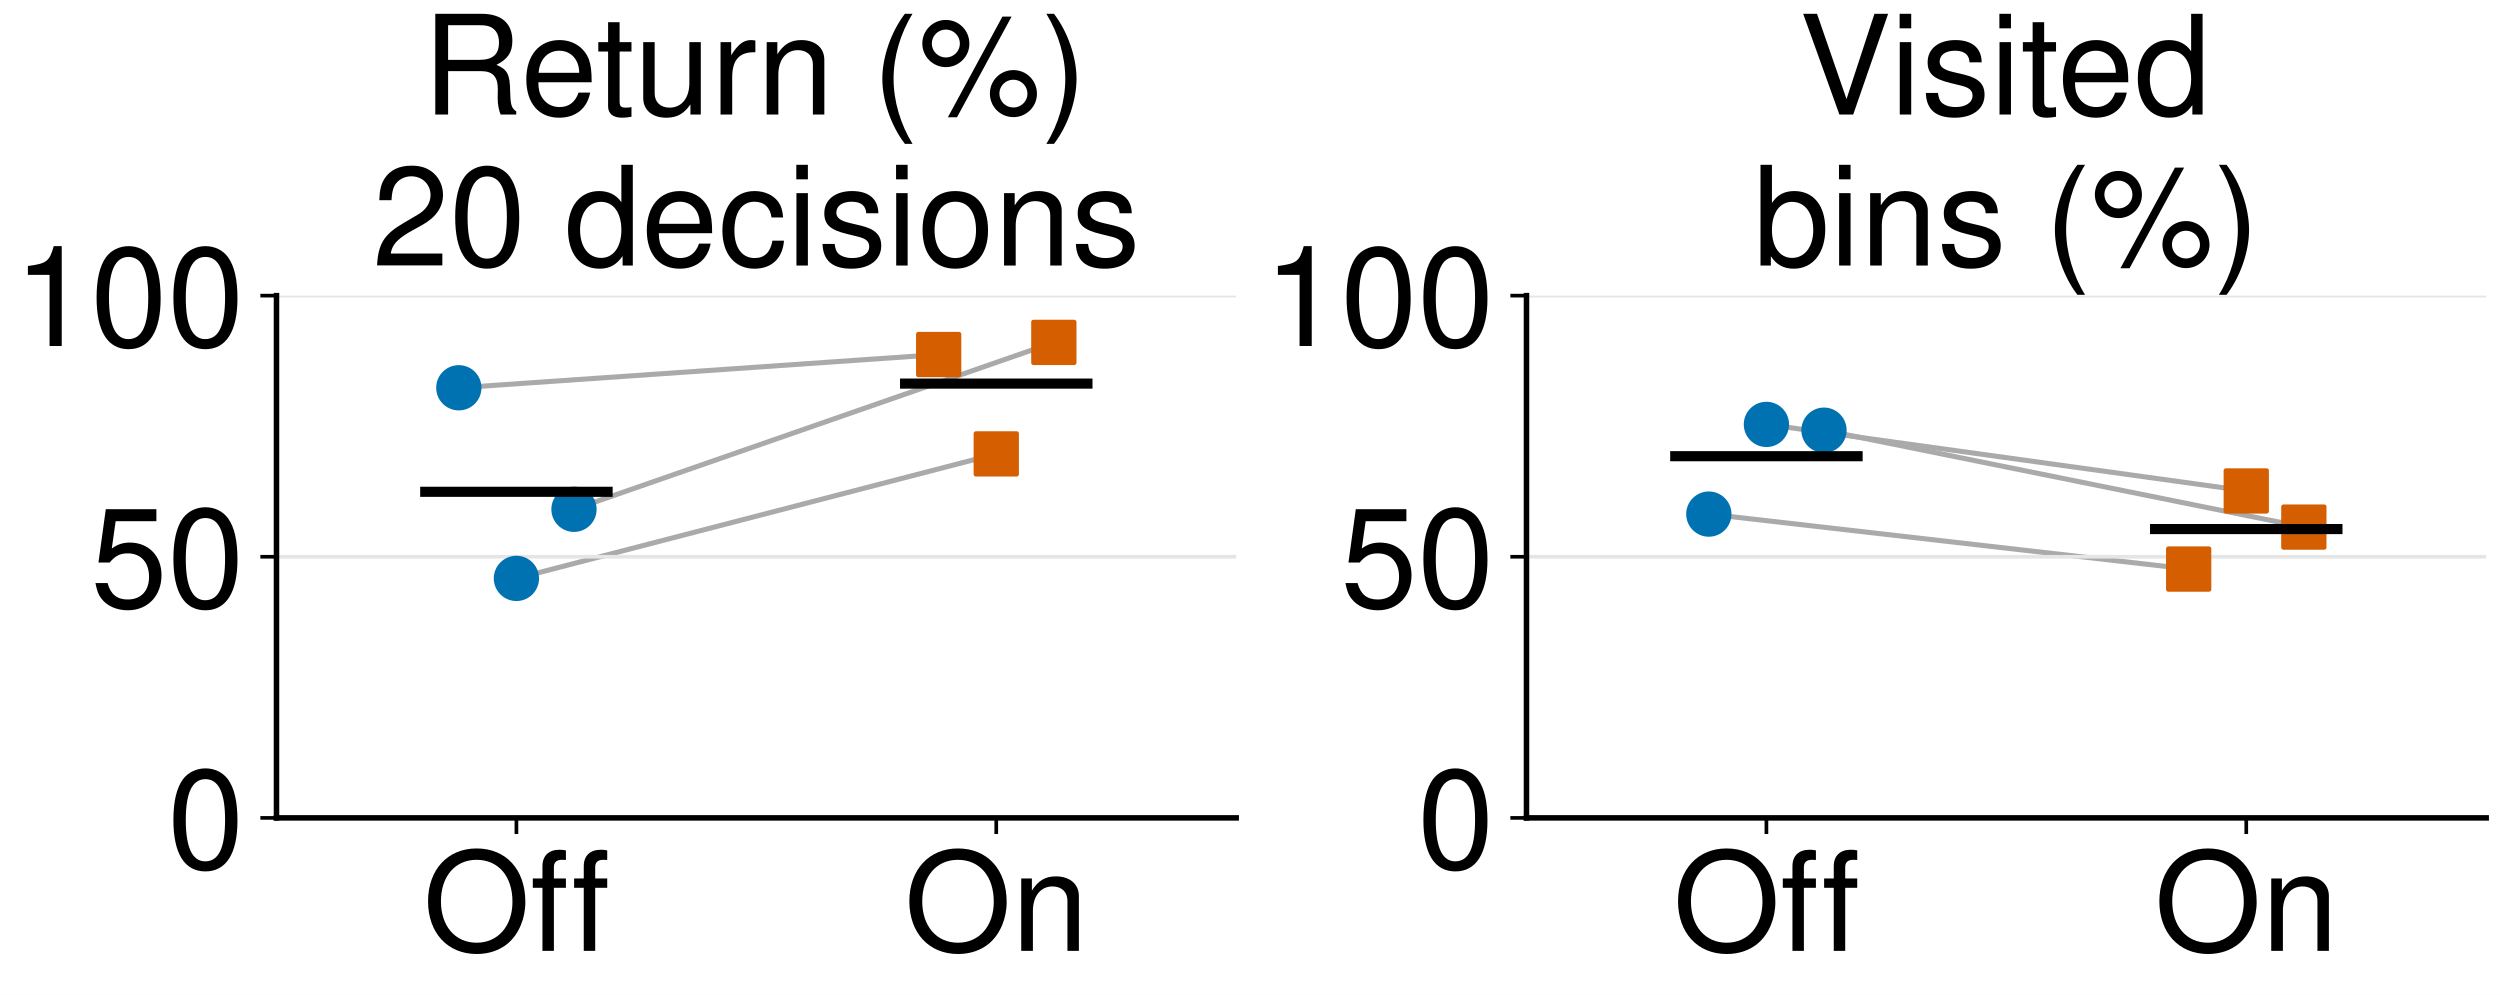
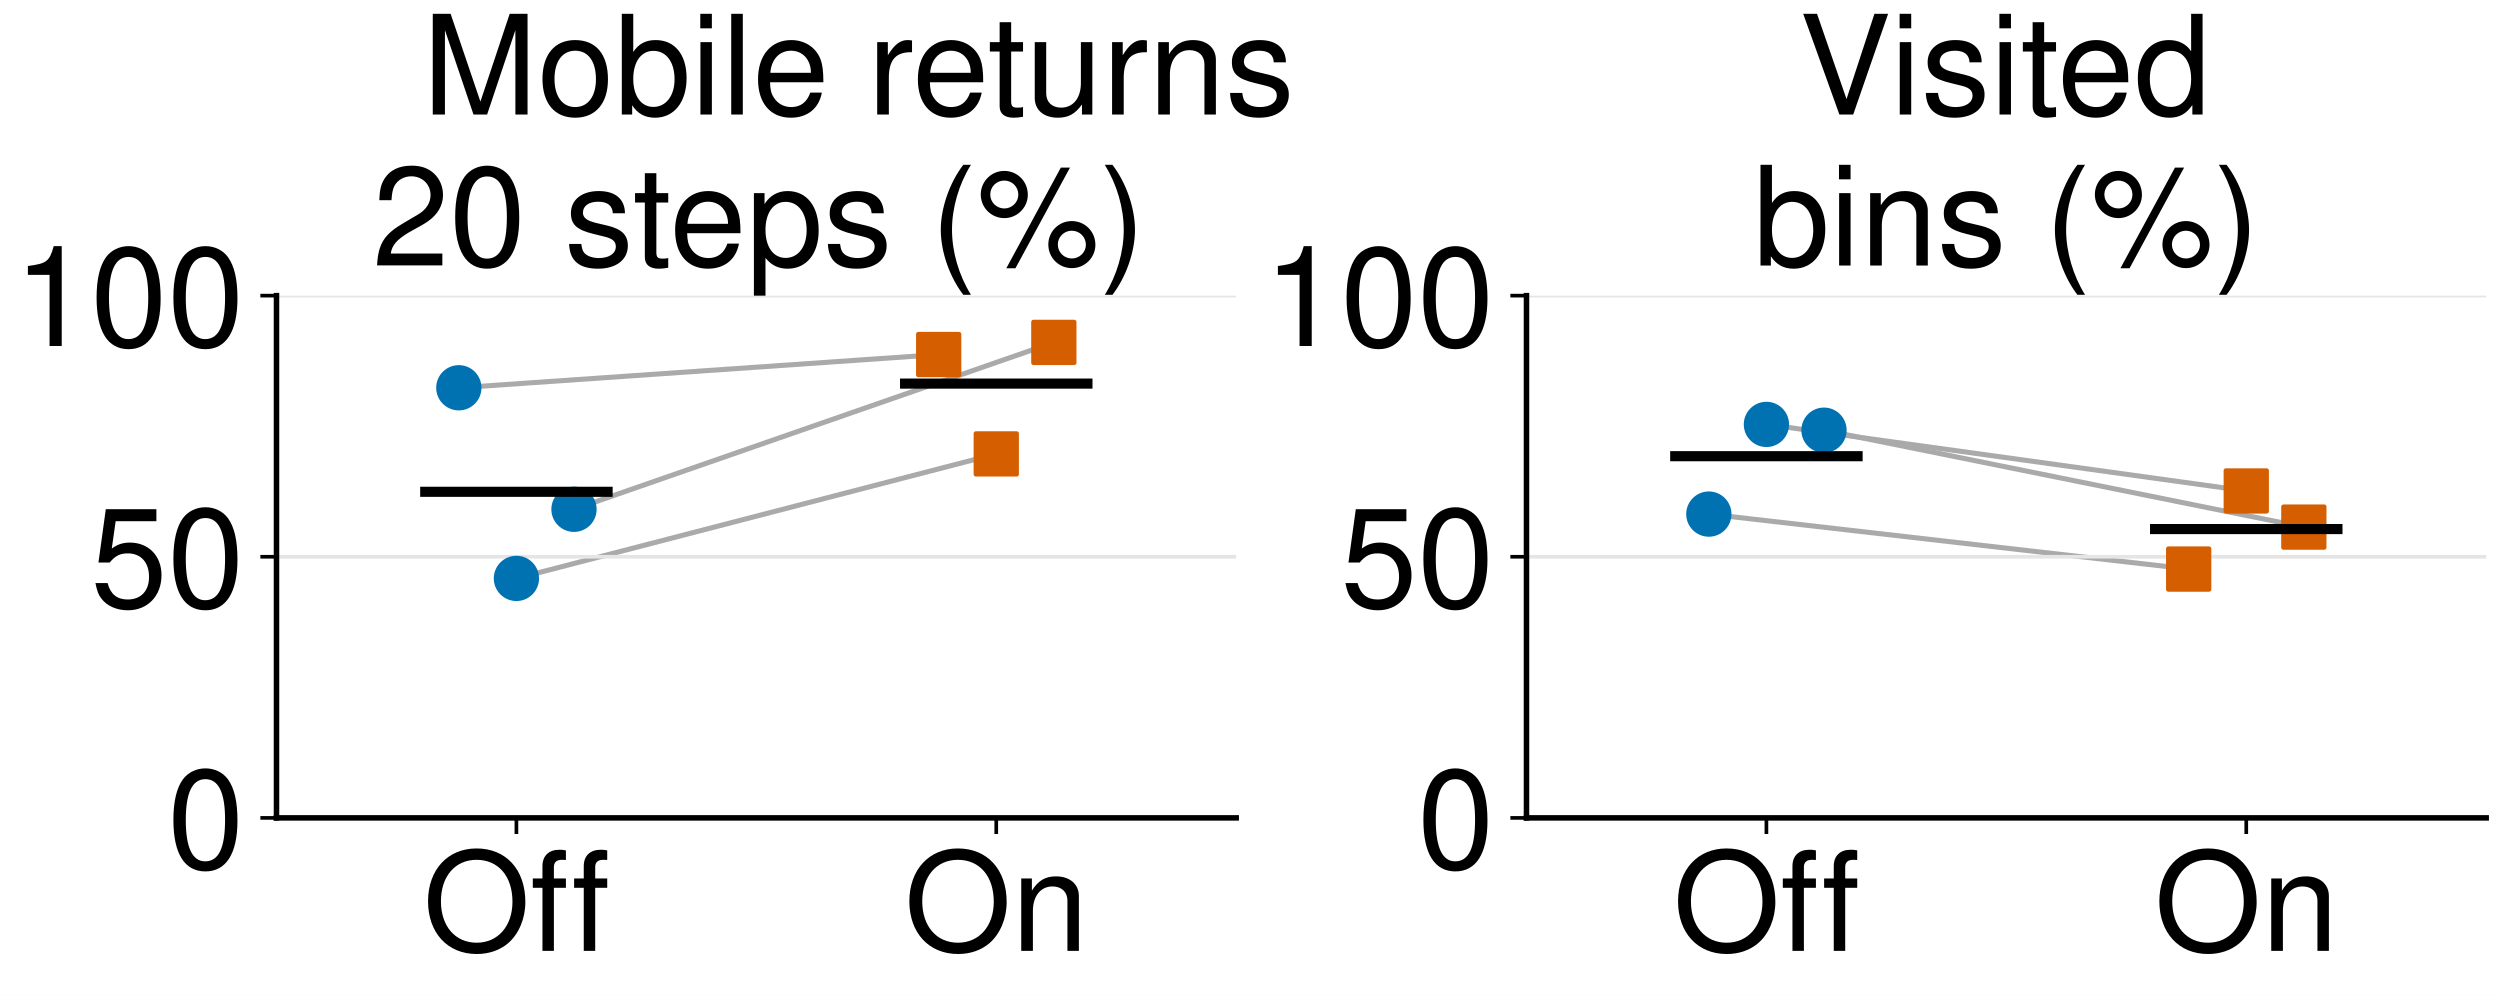
<svg xmlns="http://www.w3.org/2000/svg" xmlns:xlink="http://www.w3.org/1999/xlink" width="191.5mm" height="76.2mm" viewBox="0 0 542.835 216" version="1.1">
  <defs>
    <style type="text/css">*{stroke-linejoin: round; stroke-linecap: butt}</style>
  </defs>
  <g id="figure_1">
    <g id="patch_1">
      <path d="M 0 216  L 542.835 216  L 542.835 0  L 0 0  z " style="fill: #ffffff" />
    </g>
    <g id="axes_1">
      <g id="patch_2">
        <path d="M 60.035 177.589  L 268.417 177.589  L 268.417 64.196  L 60.035 64.196  z " style="fill: #ffffff" />
      </g>
      <g id="line2d_1">
        <path d="M 99.627 84.198  L 203.819 76.981  " clip-path="url(#pf935e5c2a1)" style="fill: none; stroke: #aaaaaa; stroke-width: 1.1; stroke-linecap: square" />
      </g>
      <g id="line2d_2">
        <path d="M 112.13 125.592  L 216.321 98.56  " clip-path="url(#pf935e5c2a1)" style="fill: none; stroke: #aaaaaa; stroke-width: 1.1; stroke-linecap: square" />
      </g>
      <g id="line2d_3">
        <path d="M 124.633 110.584  L 228.824 74.346  " clip-path="url(#pf935e5c2a1)" style="fill: none; stroke: #aaaaaa; stroke-width: 1.1; stroke-linecap: square" />
      </g>
      <g id="matplotlib.axis_1">
        <g id="xtick_1">
          <g id="line2d_4">
            <defs>
              <path id="m8fe1a3ac55" d="M 0 0  L 0 3.5  " style="stroke: #000000; stroke-width: 0.8" />
            </defs>
            <g>
              <use xlink:href="#m8fe1a3ac55" x="112.13" y="177.589" style="stroke: #000000; stroke-width: 0.8" />
            </g>
          </g>
          <g id="text_1">
            <text style="font-size: 30px;  text-anchor: middle;font-family:Helvetica,Nimbus Sans" x="112.13" y="206.461" transform="rotate(-0 112.1302 206.4607)" id="predictor-glyph-0">Off</text>
          </g>
        </g>
        <g id="xtick_2">
          <g id="line2d_5">
            <g>
              <use xlink:href="#m8fe1a3ac55" x="216.321" y="177.589" style="stroke: #000000; stroke-width: 0.8" />
            </g>
          </g>
          <g id="text_2">
            <text style="font-size: 30px;  text-anchor: middle;font-family:Helvetica,Nimbus Sans" x="216.321" y="206.461" transform="rotate(-0 216.3215 206.4607)" id="predictor-glyph-1">On</text>
          </g>
        </g>
      </g>
      <g id="matplotlib.axis_2">
        <g id="ytick_1">
          <g id="line2d_6">
            <path d="M 60.035 177.589  L 268.417 177.589  " clip-path="url(#pf935e5c2a1)" style="fill: none; stroke: #e5e5e5; stroke-width: 0.8; stroke-linecap: square" />
          </g>
          <g id="line2d_7">
            <defs>
              <path id="m32d6fe0a88" d="M 0 0  L -3.5 0  " style="stroke: #000000; stroke-width: 0.8" />
            </defs>
            <g>
              <use xlink:href="#m32d6fe0a88" x="60.035" y="177.589" style="stroke: #000000; stroke-width: 0.8" />
            </g>
          </g>
          <g id="text_3">
            <text style="font-size: 30px;  text-anchor: end;font-family:Helvetica,Nimbus Sans" x="53.035" y="188.525" transform="rotate(-0 53.03462 188.5248)" id="predictor-glyph-2">0</text>
          </g>
        </g>
        <g id="ytick_2">
          <g id="line2d_8">
            <path d="M 60.035 120.893  L 268.417 120.893  " clip-path="url(#pf935e5c2a1)" style="fill: none; stroke: #e5e5e5; stroke-width: 0.8; stroke-linecap: square" />
          </g>
          <g id="line2d_9">
            <g>
              <use xlink:href="#m32d6fe0a88" x="60.035" y="120.893" style="stroke: #000000; stroke-width: 0.8" />
            </g>
          </g>
          <g id="text_4">
            <text style="font-size: 30px;  text-anchor: end;font-family:Helvetica,Nimbus Sans" x="53.035" y="131.829" transform="rotate(-0 53.03462 131.8286)" id="predictor-glyph-3">50</text>
          </g>
        </g>
        <g id="ytick_3">
          <g id="line2d_10">
            <path d="M 60.035 64.196  L 268.417 64.196  " clip-path="url(#pf935e5c2a1)" style="fill: none; stroke: #e5e5e5; stroke-width: 0.8; stroke-linecap: square" />
          </g>
          <g id="line2d_11">
            <g>
              <use xlink:href="#m32d6fe0a88" x="60.035" y="64.196" style="stroke: #000000; stroke-width: 0.8" />
            </g>
          </g>
          <g id="text_5">
            <text style="font-size: 30px;  text-anchor: end;font-family:Helvetica,Nimbus Sans" x="53.035" y="75.132" transform="rotate(-0 53.03462 75.13243)" id="predictor-glyph-4">100</text>
          </g>
        </g>
      </g>
      <g id="patch_3">
        <path d="M 60.035 177.589  L 60.035 64.196  " style="fill: none; stroke: #000000; stroke-width: 1.2; stroke-linejoin: miter; stroke-linecap: square" />
      </g>
      <g id="patch_4">
        <path d="M 60.035 177.589  L 268.417 177.589  " style="fill: none; stroke: #000000; stroke-width: 1.2; stroke-linejoin: miter; stroke-linecap: square" />
      </g>
      <g id="PathCollection_1">
        <defs>
          <path id="m6030c52dc9" d="M 0 4.416  C 1.171 4.416 2.294 3.951 3.122 3.122  C 3.951 2.294 4.416 1.171 4.416 0  C 4.416 -1.171 3.951 -2.294 3.122 -3.122  C 2.294 -3.951 1.171 -4.416 0 -4.416  C -1.171 -4.416 -2.294 -3.951 -3.122 -3.122  C -3.951 -2.294 -4.416 -1.171 -4.416 0  C -4.416 1.171 -3.951 2.294 -3.122 3.122  C -2.294 3.951 -1.171 4.416 0 4.416  z " style="stroke: #0072b2" />
        </defs>
        <g clip-path="url(#pf935e5c2a1)">
          <use xlink:href="#m6030c52dc9" x="99.627" y="84.198" style="fill: #0072b2; stroke: #0072b2" />
          <use xlink:href="#m6030c52dc9" x="112.13" y="125.592" style="fill: #0072b2; stroke: #0072b2" />
          <use xlink:href="#m6030c52dc9" x="124.633" y="110.584" style="fill: #0072b2; stroke: #0072b2" />
        </g>
      </g>
      <g id="PathCollection_2">
        <defs>
          <path id="m638e629b05" d="M -4.416 4.416  L 4.416 4.416  L 4.416 -4.416  L -4.416 -4.416  z " style="stroke: #d55e00" />
        </defs>
        <g clip-path="url(#pf935e5c2a1)">
          <use xlink:href="#m638e629b05" x="203.819" y="76.981" style="fill: #d55e00; stroke: #d55e00" />
          <use xlink:href="#m638e629b05" x="216.321" y="98.56" style="fill: #d55e00; stroke: #d55e00" />
          <use xlink:href="#m638e629b05" x="228.824" y="74.346" style="fill: #d55e00; stroke: #d55e00" />
        </g>
      </g>
      <g id="text_6">
-         <text style="font-size: 30px; ;font-family:Helvetica,Nimbus Sans" transform="translate(91.7196 24.87212)" id="predictor-glyph-5">Return (%)</text>
-         <text style="font-size: 30px; ;font-family:Helvetica,Nimbus Sans" transform="translate(80.86101 57.65743)" id="predictor-glyph-6">20 decisions</text>
+         <text style="font-size: 30px; ;font-family:Helvetica,Nimbus Sans" transform="translate(91.7196 24.87212)" id="predictor-glyph-5">Mobile returns</text>
+         <text style="font-size: 30px; ;font-family:Helvetica,Nimbus Sans" transform="translate(80.86101 57.65743)" id="predictor-glyph-6">20 steps (%)</text>
      </g>
      <g id="line2d_12">
        <path d="M 92.334 106.792  L 131.927 106.792  " clip-path="url(#pf935e5c2a1)" style="fill: none; stroke: #000000; stroke-width: 2.2; stroke-linecap: square" />
      </g>
      <g id="line2d_13">
        <path d="M 196.525 83.296  L 236.118 83.296  " clip-path="url(#pf935e5c2a1)" style="fill: none; stroke: #000000; stroke-width: 2.2; stroke-linecap: square" />
      </g>
    </g>
    <g id="axes_2">
      <g id="patch_5">
        <path d="M 331.452 177.589  L 539.834 177.589  L 539.834 64.196  L 331.452 64.196  z " style="fill: #ffffff" />
      </g>
      <g id="line2d_14">
        <path d="M 371.045 111.627  L 475.236 123.563  " clip-path="url(#p7dfe185e3d)" style="fill: none; stroke: #aaaaaa; stroke-width: 1.1; stroke-linecap: square" />
      </g>
      <g id="line2d_15">
        <path d="M 383.548 92.152  L 487.739 106.601  " clip-path="url(#p7dfe185e3d)" style="fill: none; stroke: #aaaaaa; stroke-width: 1.1; stroke-linecap: square" />
      </g>
      <g id="line2d_16">
        <path d="M 396.051 93.408  L 500.242 114.453  " clip-path="url(#p7dfe185e3d)" style="fill: none; stroke: #aaaaaa; stroke-width: 1.1; stroke-linecap: square" />
      </g>
      <g id="matplotlib.axis_3">
        <g id="xtick_3">
          <g id="line2d_17">
            <g>
              <use xlink:href="#m8fe1a3ac55" x="383.548" y="177.589" style="stroke: #000000; stroke-width: 0.8" />
            </g>
          </g>
          <g id="text_7">
            <text style="font-size: 30px;  text-anchor: middle;font-family:Helvetica,Nimbus Sans" x="383.548" y="206.461" transform="rotate(-0 383.5476 206.4607)" id="predictor-glyph-7">Off</text>
          </g>
        </g>
        <g id="xtick_4">
          <g id="line2d_18">
            <g>
              <use xlink:href="#m8fe1a3ac55" x="487.739" y="177.589" style="stroke: #000000; stroke-width: 0.8" />
            </g>
          </g>
          <g id="text_8">
            <text style="font-size: 30px;  text-anchor: middle;font-family:Helvetica,Nimbus Sans" x="487.739" y="206.461" transform="rotate(-0 487.7388 206.4607)" id="predictor-glyph-8">On</text>
          </g>
        </g>
      </g>
      <g id="matplotlib.axis_4">
        <g id="ytick_4">
          <g id="line2d_19">
            <path d="M 331.452 177.589  L 539.834 177.589  " clip-path="url(#p7dfe185e3d)" style="fill: none; stroke: #e5e5e5; stroke-width: 0.8; stroke-linecap: square" />
          </g>
          <g id="line2d_20">
            <g>
              <use xlink:href="#m32d6fe0a88" x="331.452" y="177.589" style="stroke: #000000; stroke-width: 0.8" />
            </g>
          </g>
          <g id="text_9">
            <text style="font-size: 30px;  text-anchor: end;font-family:Helvetica,Nimbus Sans" x="324.452" y="188.525" transform="rotate(-0 324.4519 188.5248)" id="predictor-glyph-9">0</text>
          </g>
        </g>
        <g id="ytick_5">
          <g id="line2d_21">
            <path d="M 331.452 120.893  L 539.834 120.893  " clip-path="url(#p7dfe185e3d)" style="fill: none; stroke: #e5e5e5; stroke-width: 0.8; stroke-linecap: square" />
          </g>
          <g id="line2d_22">
            <g>
              <use xlink:href="#m32d6fe0a88" x="331.452" y="120.893" style="stroke: #000000; stroke-width: 0.8" />
            </g>
          </g>
          <g id="text_10">
            <text style="font-size: 30px;  text-anchor: end;font-family:Helvetica,Nimbus Sans" x="324.452" y="131.829" transform="rotate(-0 324.4519 131.8286)" id="predictor-glyph-10">50</text>
          </g>
        </g>
        <g id="ytick_6">
          <g id="line2d_23">
            <path d="M 331.452 64.196  L 539.834 64.196  " clip-path="url(#p7dfe185e3d)" style="fill: none; stroke: #e5e5e5; stroke-width: 0.8; stroke-linecap: square" />
          </g>
          <g id="line2d_24">
            <g>
              <use xlink:href="#m32d6fe0a88" x="331.452" y="64.196" style="stroke: #000000; stroke-width: 0.8" />
            </g>
          </g>
          <g id="text_11">
            <text style="font-size: 30px;  text-anchor: end;font-family:Helvetica,Nimbus Sans" x="324.452" y="75.132" transform="rotate(-0 324.4519 75.13243)" id="predictor-glyph-11">100</text>
          </g>
        </g>
      </g>
      <g id="patch_6">
        <path d="M 331.452 177.589  L 331.452 64.196  " style="fill: none; stroke: #000000; stroke-width: 1.2; stroke-linejoin: miter; stroke-linecap: square" />
      </g>
      <g id="patch_7">
        <path d="M 331.452 177.589  L 539.834 177.589  " style="fill: none; stroke: #000000; stroke-width: 1.2; stroke-linejoin: miter; stroke-linecap: square" />
      </g>
      <g id="PathCollection_3">
        <g clip-path="url(#p7dfe185e3d)">
          <use xlink:href="#m6030c52dc9" x="371.045" y="111.627" style="fill: #0072b2; stroke: #0072b2" />
          <use xlink:href="#m6030c52dc9" x="383.548" y="92.152" style="fill: #0072b2; stroke: #0072b2" />
          <use xlink:href="#m6030c52dc9" x="396.051" y="93.408" style="fill: #0072b2; stroke: #0072b2" />
        </g>
      </g>
      <g id="PathCollection_4">
        <g clip-path="url(#p7dfe185e3d)">
          <use xlink:href="#m638e629b05" x="475.236" y="123.563" style="fill: #d55e00; stroke: #d55e00" />
          <use xlink:href="#m638e629b05" x="487.739" y="106.601" style="fill: #d55e00; stroke: #d55e00" />
          <use xlink:href="#m638e629b05" x="500.242" y="114.453" style="fill: #d55e00; stroke: #d55e00" />
        </g>
      </g>
      <g id="text_12">
        <text style="font-size: 30px; ;font-family:Helvetica,Nimbus Sans" transform="translate(390.6291 24.87212)" id="predictor-glyph-12">Visited</text>
        <text style="font-size: 30px; ;font-family:Helvetica,Nimbus Sans" transform="translate(380.64 57.65743)" id="predictor-glyph-13">bins (%)</text>
      </g>
      <g id="line2d_25">
        <path d="M 363.751 99.062  L 403.344 99.062  " clip-path="url(#p7dfe185e3d)" style="fill: none; stroke: #000000; stroke-width: 2.2; stroke-linecap: square" />
      </g>
      <g id="line2d_26">
        <path d="M 467.942 114.872  L 507.535 114.872  " clip-path="url(#p7dfe185e3d)" style="fill: none; stroke: #000000; stroke-width: 2.2; stroke-linecap: square" />
      </g>
    </g>
  </g>
  <defs>
    <clipPath id="pf935e5c2a1">
      <rect x="60.035" y="64.196" width="208.382" height="113.392" />
    </clipPath>
    <clipPath id="p7dfe185e3d">
      <rect x="331.452" y="64.196" width="208.382" height="113.392" />
    </clipPath>
  </defs>
</svg>
